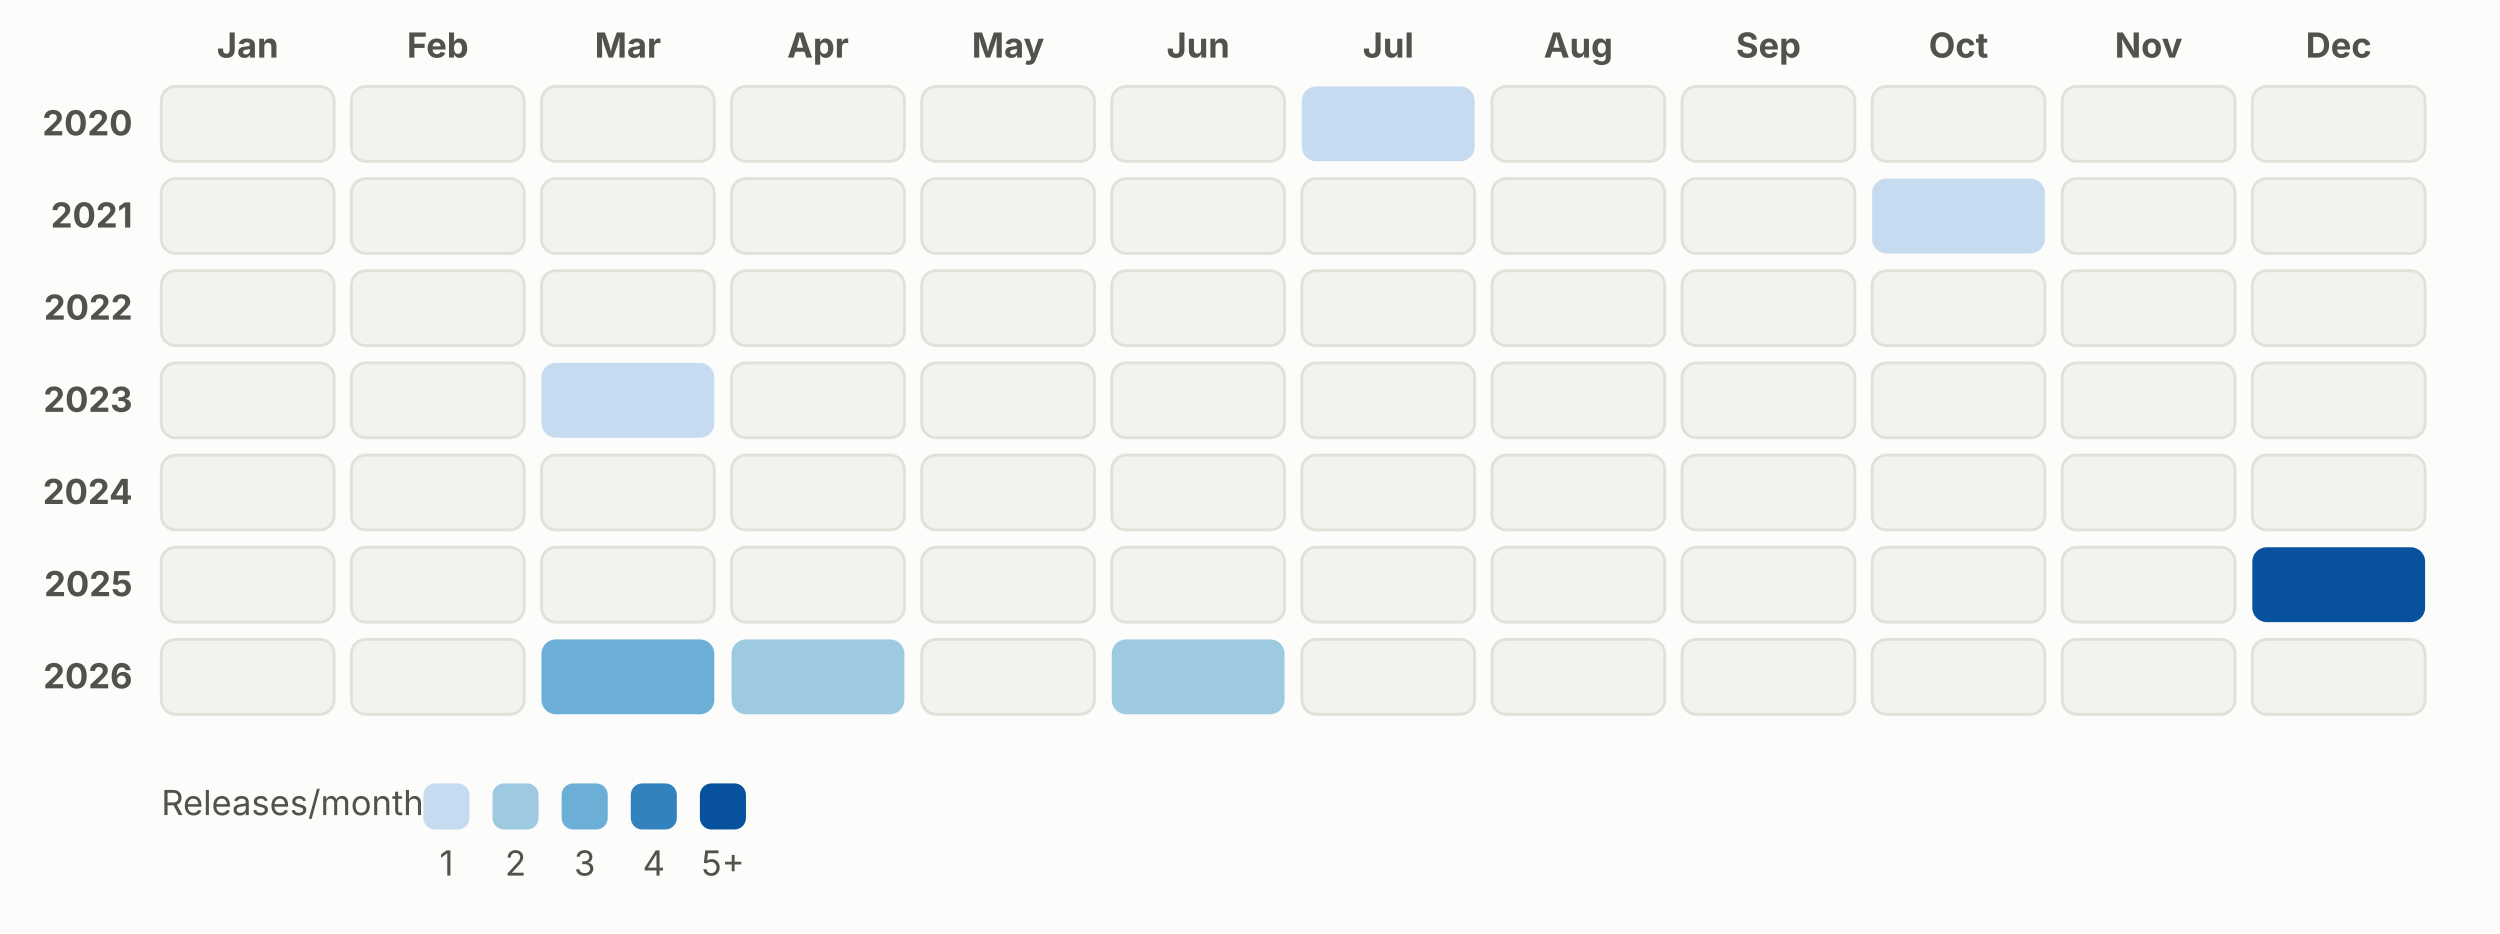
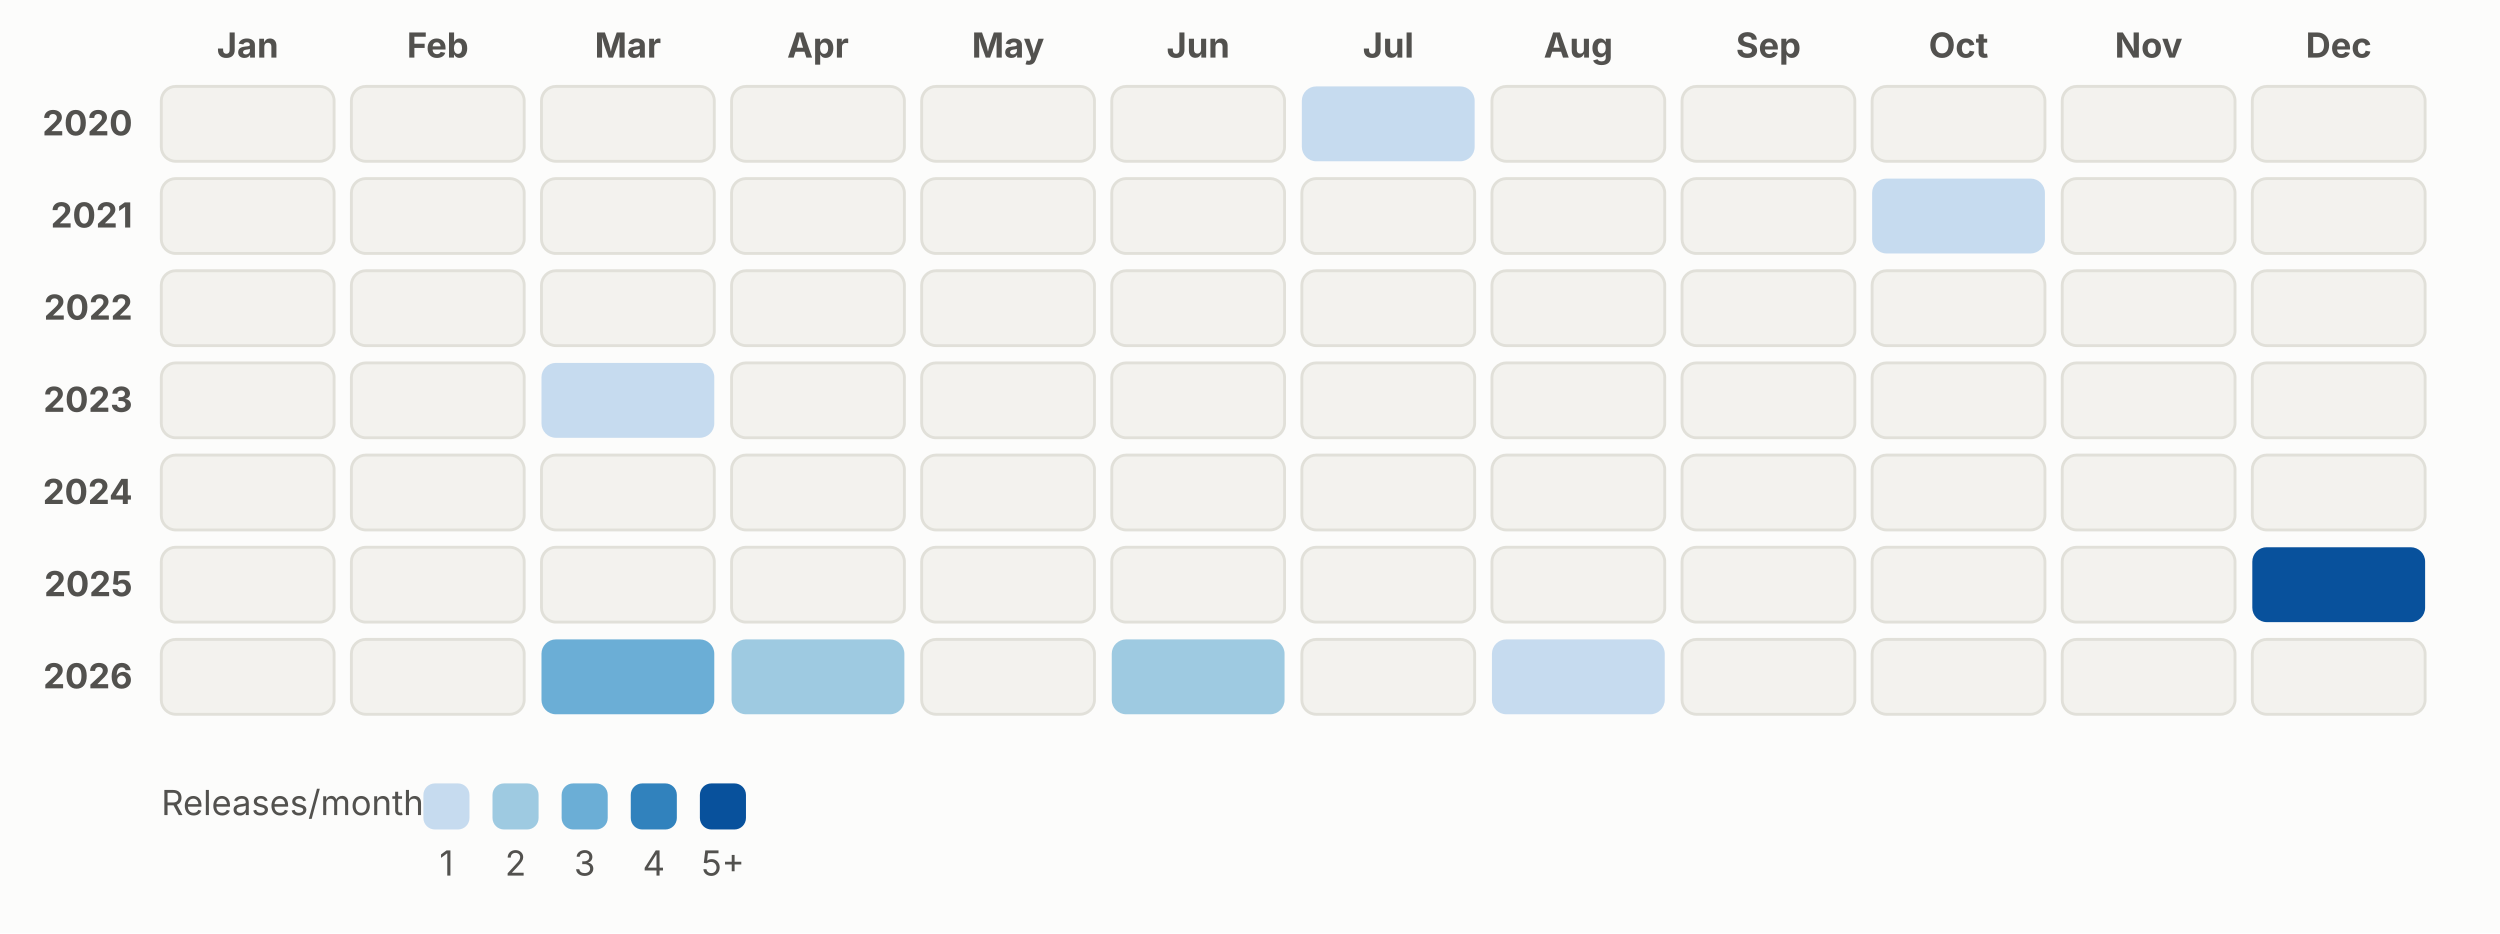
<svg xmlns="http://www.w3.org/2000/svg" width="868" height="324" viewBox="0 0 868 324">
  <rect width="868" height="324" fill="#fcfcfb" />
  <style>text{font-family:"Segoe UI",Inter,Arial,sans-serif;fill:#0b0b0b}.title{font-size:22px;font-weight:700}.sub{font-size:12px;fill:#52514e}.muted{font-size:11px;fill:#898781}.axis{font-size:12px;fill:#898781}.grid{stroke:#e1e0d9;stroke-width:1}.legend{font-size:12px;fill:#52514e}.count{font-size:10px;font-weight:700}.axis-strong{font-size:12px;font-weight:700;fill:#52514e}</style>
  <text x="86.0" y="20" text-anchor="middle" class="axis-strong">Jan</text>
  <text x="152.0" y="20" text-anchor="middle" class="axis-strong">Feb</text>
  <text x="218.0" y="20" text-anchor="middle" class="axis-strong">Mar</text>
  <text x="284.0" y="20" text-anchor="middle" class="axis-strong">Apr</text>
  <text x="350.0" y="20" text-anchor="middle" class="axis-strong">May</text>
  <text x="416.0" y="20" text-anchor="middle" class="axis-strong">Jun</text>
  <text x="482.0" y="20" text-anchor="middle" class="axis-strong">Jul</text>
  <text x="548.0" y="20" text-anchor="middle" class="axis-strong">Aug</text>
  <text x="614.0" y="20" text-anchor="middle" class="axis-strong">Sep</text>
  <text x="680.0" y="20" text-anchor="middle" class="axis-strong">Oct</text>
  <text x="746.0" y="20" text-anchor="middle" class="axis-strong">Nov</text>
  <text x="812.0" y="20" text-anchor="middle" class="axis-strong">Dec</text>
  <text x="46" y="47.0" text-anchor="end" class="axis-strong">2020</text>
  <rect x="56" y="30" width="60" height="26" rx="5" fill="#f3f2ee" stroke="#e1e0d9" stroke-width="1" />
  <rect x="122" y="30" width="60" height="26" rx="5" fill="#f3f2ee" stroke="#e1e0d9" stroke-width="1" />
  <rect x="188" y="30" width="60" height="26" rx="5" fill="#f3f2ee" stroke="#e1e0d9" stroke-width="1" />
  <rect x="254" y="30" width="60" height="26" rx="5" fill="#f3f2ee" stroke="#e1e0d9" stroke-width="1" />
  <rect x="320" y="30" width="60" height="26" rx="5" fill="#f3f2ee" stroke="#e1e0d9" stroke-width="1" />
  <rect x="386" y="30" width="60" height="26" rx="5" fill="#f3f2ee" stroke="#e1e0d9" stroke-width="1" />
  <rect x="452" y="30" width="60" height="26" rx="5" fill="#c6dbef" />
  <rect x="518" y="30" width="60" height="26" rx="5" fill="#f3f2ee" stroke="#e1e0d9" stroke-width="1" />
  <rect x="584" y="30" width="60" height="26" rx="5" fill="#f3f2ee" stroke="#e1e0d9" stroke-width="1" />
  <rect x="650" y="30" width="60" height="26" rx="5" fill="#f3f2ee" stroke="#e1e0d9" stroke-width="1" />
  <rect x="716" y="30" width="60" height="26" rx="5" fill="#f3f2ee" stroke="#e1e0d9" stroke-width="1" />
  <rect x="782" y="30" width="60" height="26" rx="5" fill="#f3f2ee" stroke="#e1e0d9" stroke-width="1" />
  <text x="46" y="79.0" text-anchor="end" class="axis-strong">2021</text>
  <rect x="56" y="62" width="60" height="26" rx="5" fill="#f3f2ee" stroke="#e1e0d9" stroke-width="1" />
  <rect x="122" y="62" width="60" height="26" rx="5" fill="#f3f2ee" stroke="#e1e0d9" stroke-width="1" />
  <rect x="188" y="62" width="60" height="26" rx="5" fill="#f3f2ee" stroke="#e1e0d9" stroke-width="1" />
  <rect x="254" y="62" width="60" height="26" rx="5" fill="#f3f2ee" stroke="#e1e0d9" stroke-width="1" />
  <rect x="320" y="62" width="60" height="26" rx="5" fill="#f3f2ee" stroke="#e1e0d9" stroke-width="1" />
  <rect x="386" y="62" width="60" height="26" rx="5" fill="#f3f2ee" stroke="#e1e0d9" stroke-width="1" />
  <rect x="452" y="62" width="60" height="26" rx="5" fill="#f3f2ee" stroke="#e1e0d9" stroke-width="1" />
  <rect x="518" y="62" width="60" height="26" rx="5" fill="#f3f2ee" stroke="#e1e0d9" stroke-width="1" />
  <rect x="584" y="62" width="60" height="26" rx="5" fill="#f3f2ee" stroke="#e1e0d9" stroke-width="1" />
  <rect x="650" y="62" width="60" height="26" rx="5" fill="#c6dbef" />
  <rect x="716" y="62" width="60" height="26" rx="5" fill="#f3f2ee" stroke="#e1e0d9" stroke-width="1" />
  <rect x="782" y="62" width="60" height="26" rx="5" fill="#f3f2ee" stroke="#e1e0d9" stroke-width="1" />
  <text x="46" y="111.0" text-anchor="end" class="axis-strong">2022</text>
  <rect x="56" y="94" width="60" height="26" rx="5" fill="#f3f2ee" stroke="#e1e0d9" stroke-width="1" />
  <rect x="122" y="94" width="60" height="26" rx="5" fill="#f3f2ee" stroke="#e1e0d9" stroke-width="1" />
  <rect x="188" y="94" width="60" height="26" rx="5" fill="#f3f2ee" stroke="#e1e0d9" stroke-width="1" />
  <rect x="254" y="94" width="60" height="26" rx="5" fill="#f3f2ee" stroke="#e1e0d9" stroke-width="1" />
  <rect x="320" y="94" width="60" height="26" rx="5" fill="#f3f2ee" stroke="#e1e0d9" stroke-width="1" />
  <rect x="386" y="94" width="60" height="26" rx="5" fill="#f3f2ee" stroke="#e1e0d9" stroke-width="1" />
  <rect x="452" y="94" width="60" height="26" rx="5" fill="#f3f2ee" stroke="#e1e0d9" stroke-width="1" />
  <rect x="518" y="94" width="60" height="26" rx="5" fill="#f3f2ee" stroke="#e1e0d9" stroke-width="1" />
  <rect x="584" y="94" width="60" height="26" rx="5" fill="#f3f2ee" stroke="#e1e0d9" stroke-width="1" />
  <rect x="650" y="94" width="60" height="26" rx="5" fill="#f3f2ee" stroke="#e1e0d9" stroke-width="1" />
  <rect x="716" y="94" width="60" height="26" rx="5" fill="#f3f2ee" stroke="#e1e0d9" stroke-width="1" />
  <rect x="782" y="94" width="60" height="26" rx="5" fill="#f3f2ee" stroke="#e1e0d9" stroke-width="1" />
  <text x="46" y="143.0" text-anchor="end" class="axis-strong">2023</text>
  <rect x="56" y="126" width="60" height="26" rx="5" fill="#f3f2ee" stroke="#e1e0d9" stroke-width="1" />
  <rect x="122" y="126" width="60" height="26" rx="5" fill="#f3f2ee" stroke="#e1e0d9" stroke-width="1" />
  <rect x="188" y="126" width="60" height="26" rx="5" fill="#c6dbef" />
  <rect x="254" y="126" width="60" height="26" rx="5" fill="#f3f2ee" stroke="#e1e0d9" stroke-width="1" />
  <rect x="320" y="126" width="60" height="26" rx="5" fill="#f3f2ee" stroke="#e1e0d9" stroke-width="1" />
  <rect x="386" y="126" width="60" height="26" rx="5" fill="#f3f2ee" stroke="#e1e0d9" stroke-width="1" />
  <rect x="452" y="126" width="60" height="26" rx="5" fill="#f3f2ee" stroke="#e1e0d9" stroke-width="1" />
  <rect x="518" y="126" width="60" height="26" rx="5" fill="#f3f2ee" stroke="#e1e0d9" stroke-width="1" />
  <rect x="584" y="126" width="60" height="26" rx="5" fill="#f3f2ee" stroke="#e1e0d9" stroke-width="1" />
  <rect x="650" y="126" width="60" height="26" rx="5" fill="#f3f2ee" stroke="#e1e0d9" stroke-width="1" />
  <rect x="716" y="126" width="60" height="26" rx="5" fill="#f3f2ee" stroke="#e1e0d9" stroke-width="1" />
  <rect x="782" y="126" width="60" height="26" rx="5" fill="#f3f2ee" stroke="#e1e0d9" stroke-width="1" />
  <text x="46" y="175.0" text-anchor="end" class="axis-strong">2024</text>
  <rect x="56" y="158" width="60" height="26" rx="5" fill="#f3f2ee" stroke="#e1e0d9" stroke-width="1" />
  <rect x="122" y="158" width="60" height="26" rx="5" fill="#f3f2ee" stroke="#e1e0d9" stroke-width="1" />
  <rect x="188" y="158" width="60" height="26" rx="5" fill="#f3f2ee" stroke="#e1e0d9" stroke-width="1" />
  <rect x="254" y="158" width="60" height="26" rx="5" fill="#f3f2ee" stroke="#e1e0d9" stroke-width="1" />
  <rect x="320" y="158" width="60" height="26" rx="5" fill="#f3f2ee" stroke="#e1e0d9" stroke-width="1" />
  <rect x="386" y="158" width="60" height="26" rx="5" fill="#f3f2ee" stroke="#e1e0d9" stroke-width="1" />
  <rect x="452" y="158" width="60" height="26" rx="5" fill="#f3f2ee" stroke="#e1e0d9" stroke-width="1" />
  <rect x="518" y="158" width="60" height="26" rx="5" fill="#f3f2ee" stroke="#e1e0d9" stroke-width="1" />
  <rect x="584" y="158" width="60" height="26" rx="5" fill="#f3f2ee" stroke="#e1e0d9" stroke-width="1" />
  <rect x="650" y="158" width="60" height="26" rx="5" fill="#f3f2ee" stroke="#e1e0d9" stroke-width="1" />
  <rect x="716" y="158" width="60" height="26" rx="5" fill="#f3f2ee" stroke="#e1e0d9" stroke-width="1" />
  <rect x="782" y="158" width="60" height="26" rx="5" fill="#f3f2ee" stroke="#e1e0d9" stroke-width="1" />
  <text x="46" y="207.0" text-anchor="end" class="axis-strong">2025</text>
  <rect x="56" y="190" width="60" height="26" rx="5" fill="#f3f2ee" stroke="#e1e0d9" stroke-width="1" />
  <rect x="122" y="190" width="60" height="26" rx="5" fill="#f3f2ee" stroke="#e1e0d9" stroke-width="1" />
  <rect x="188" y="190" width="60" height="26" rx="5" fill="#f3f2ee" stroke="#e1e0d9" stroke-width="1" />
  <rect x="254" y="190" width="60" height="26" rx="5" fill="#f3f2ee" stroke="#e1e0d9" stroke-width="1" />
  <rect x="320" y="190" width="60" height="26" rx="5" fill="#f3f2ee" stroke="#e1e0d9" stroke-width="1" />
  <rect x="386" y="190" width="60" height="26" rx="5" fill="#f3f2ee" stroke="#e1e0d9" stroke-width="1" />
  <rect x="452" y="190" width="60" height="26" rx="5" fill="#f3f2ee" stroke="#e1e0d9" stroke-width="1" />
  <rect x="518" y="190" width="60" height="26" rx="5" fill="#f3f2ee" stroke="#e1e0d9" stroke-width="1" />
  <rect x="584" y="190" width="60" height="26" rx="5" fill="#f3f2ee" stroke="#e1e0d9" stroke-width="1" />
  <rect x="650" y="190" width="60" height="26" rx="5" fill="#f3f2ee" stroke="#e1e0d9" stroke-width="1" />
  <rect x="716" y="190" width="60" height="26" rx="5" fill="#f3f2ee" stroke="#e1e0d9" stroke-width="1" />
  <rect x="782" y="190" width="60" height="26" rx="5" fill="#08519c" />
  <text x="46" y="239.0" text-anchor="end" class="axis-strong">2026</text>
  <rect x="56" y="222" width="60" height="26" rx="5" fill="#f3f2ee" stroke="#e1e0d9" stroke-width="1" />
  <rect x="122" y="222" width="60" height="26" rx="5" fill="#f3f2ee" stroke="#e1e0d9" stroke-width="1" />
  <rect x="188" y="222" width="60" height="26" rx="5" fill="#6baed6" />
  <rect x="254" y="222" width="60" height="26" rx="5" fill="#9ecae1" />
  <rect x="320" y="222" width="60" height="26" rx="5" fill="#f3f2ee" stroke="#e1e0d9" stroke-width="1" />
  <rect x="386" y="222" width="60" height="26" rx="5" fill="#9ecae1" />
  <rect x="452" y="222" width="60" height="26" rx="5" fill="#f3f2ee" stroke="#e1e0d9" stroke-width="1" />
-   <rect x="518" y="222" width="60" height="26" rx="5" fill="#f3f2ee" stroke="#e1e0d9" stroke-width="1" />
+   <rect x="518" y="222" width="60" height="26" rx="5" fill="#c6dbef" />
  <rect x="584" y="222" width="60" height="26" rx="5" fill="#f3f2ee" stroke="#e1e0d9" stroke-width="1" />
  <rect x="650" y="222" width="60" height="26" rx="5" fill="#f3f2ee" stroke="#e1e0d9" stroke-width="1" />
  <rect x="716" y="222" width="60" height="26" rx="5" fill="#f3f2ee" stroke="#e1e0d9" stroke-width="1" />
  <rect x="782" y="222" width="60" height="26" rx="5" fill="#f3f2ee" stroke="#e1e0d9" stroke-width="1" />
  <text x="56" y="283" class="legend">Releases/month:</text>
  <rect x="147" y="272" width="16" height="16" rx="4" fill="#c6dbef" />
  <text x="155" y="304" text-anchor="middle" class="legend">1</text>
  <rect x="171" y="272" width="16" height="16" rx="4" fill="#9ecae1" />
  <text x="179" y="304" text-anchor="middle" class="legend">2</text>
  <rect x="195" y="272" width="16" height="16" rx="4" fill="#6baed6" />
  <text x="203" y="304" text-anchor="middle" class="legend">3</text>
  <rect x="219" y="272" width="16" height="16" rx="4" fill="#3182bd" />
  <text x="227" y="304" text-anchor="middle" class="legend">4</text>
  <rect x="243" y="272" width="16" height="16" rx="4" fill="#08519c" />
  <text x="251" y="304" text-anchor="middle" class="legend">5+</text>
</svg>
